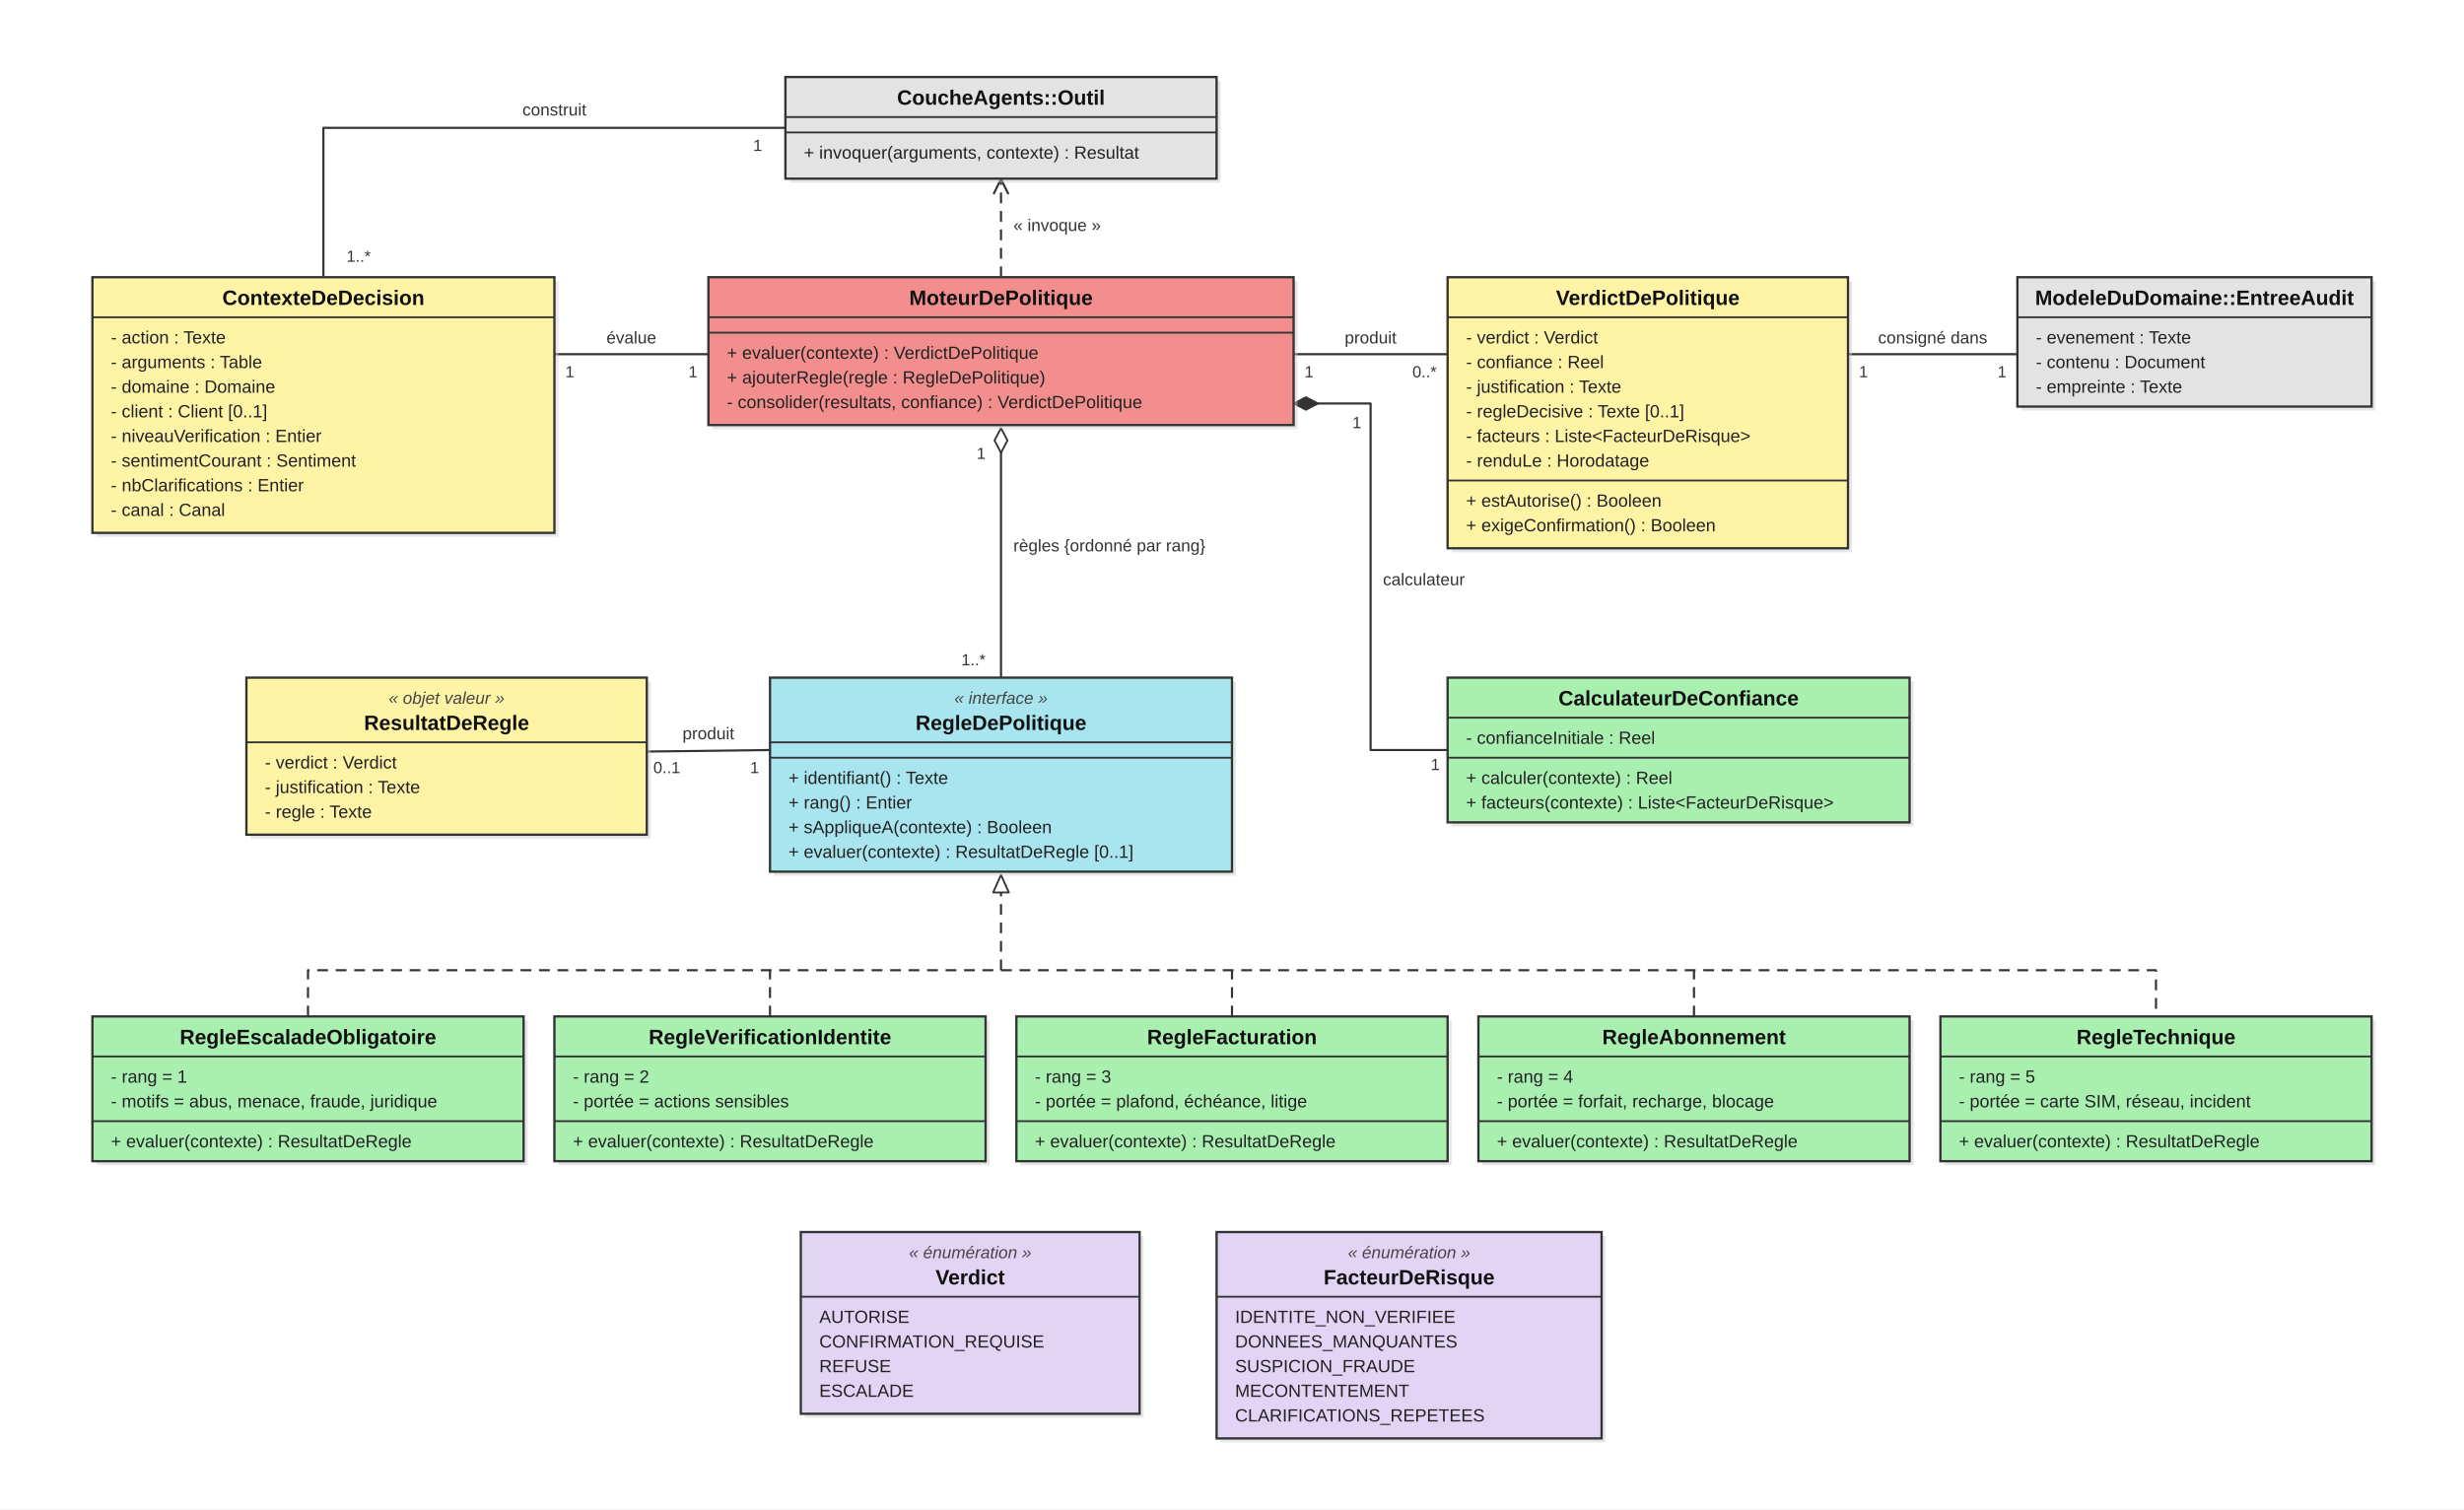
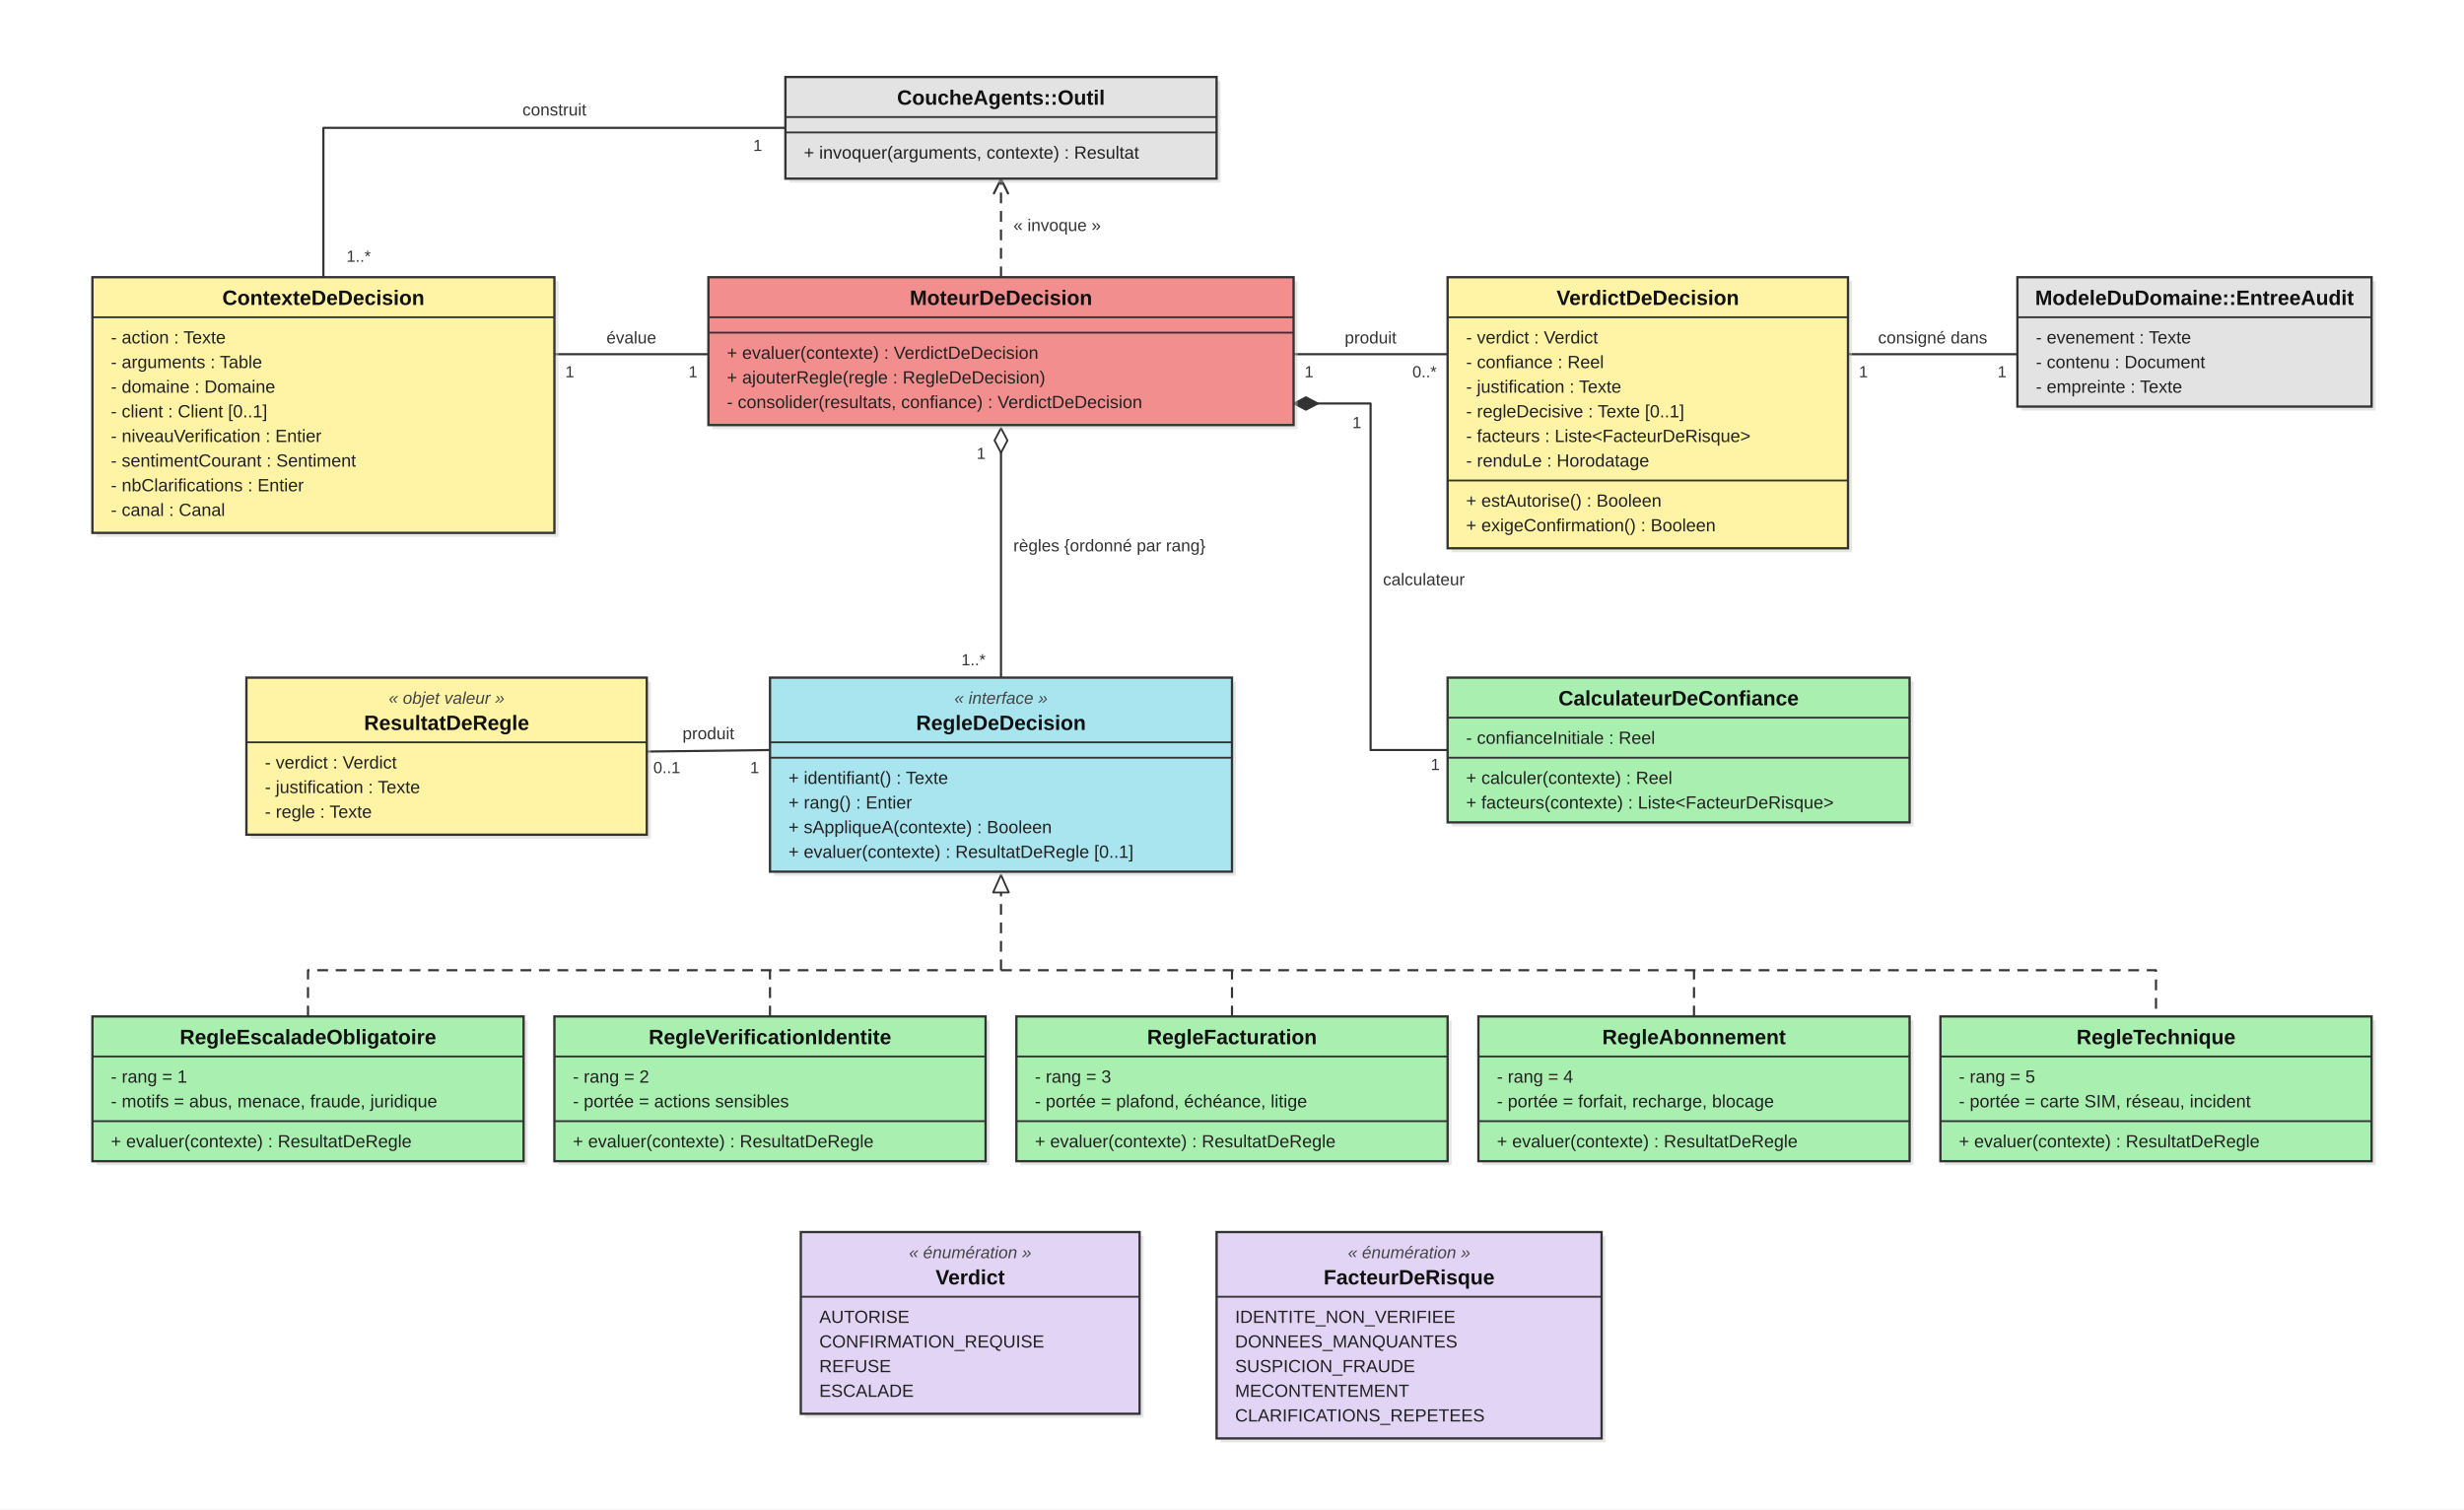
<svg xmlns="http://www.w3.org/2000/svg" viewBox="0 0 1600 980" width="1600" height="980">
  <style>
    .cname { font-size: 13.5px; font-weight: 700; fill: #111; }
    .cname, .feat, .mult, .stereo { font-family: Arial, Helvetica, sans-serif; }
    .stereo { font-size: 11px; font-style: italic; fill: #444; }
    .feat { font-size: 11.5px; fill: #222; }
    .mult { font-size: 10.5px; fill: #333; paint-order: stroke; stroke: #FFFFFF; stroke-width: 3.2; }
    .mult, .rel, .reld, .role { stroke-linejoin: round; }
    .role { font-family: Arial, Helvetica, sans-serif; font-size: 11px; fill: #333; paint-order: stroke; stroke: #FFFFFF; stroke-width: 3.2; }
    .rel, .reld { fill: none; stroke: #333; stroke-width: 1.4; }
    .reld { stroke-dasharray: 7, 5; }
    .sep { stroke: #333; stroke-width: 1.2; }
    .shd { fill: #c9c9c9; opacity: .45; }
    .bx { stroke: #333; stroke-width: 1.5; }
    .green { fill: #a9efb0; }
    .yellow { fill: #fff4a6; }
    .purple { fill: #e2d4f5; }
    .grey { fill: #e3e3e3; }
  </style>
  <defs>
    <marker id="gen" viewBox="0 0 13 12" refX="12.3" refY="6" markerWidth="13" markerHeight="12" orient="auto" markerUnits="userSpaceOnUse">
      <path d="M.8.9 12.2 6 .8 11.1Z" fill="#FFFFFF" stroke="#333" stroke-width="1.2" stroke-linejoin="round" />
    </marker>
    <marker id="real" viewBox="0 0 13 12" refX="12.3" refY="6" markerWidth="13" markerHeight="12" orient="auto" markerUnits="userSpaceOnUse">
      <path d="M.8.9 12.2 6 .8 11.1Z" fill="#FFFFFF" stroke="#333" stroke-width="1.2" stroke-linejoin="round" />
    </marker>
    <marker id="dep" viewBox="0 0 12 12" refX="10.6" refY="6" markerWidth="12" markerHeight="12" orient="auto" markerUnits="userSpaceOnUse">
      <path d="M1 1.4 10.4 6 1 10.6" fill="none" stroke="#333" stroke-width="1.4" stroke-linecap="round" stroke-linejoin="round" />
    </marker>
    <marker id="aggr" viewBox="0 0 18 11" refX="1" refY="5.5" markerWidth="18" markerHeight="11" orient="auto" markerUnits="userSpaceOnUse">
      <path d="m1 5.5 8-4.2 8 4.2-8 4.2Z" fill="#FFFFFF" stroke="#333" stroke-width="1.2" stroke-linejoin="round" />
    </marker>
    <marker id="comp" viewBox="0 0 18 11" refX="1" refY="5.5" markerWidth="18" markerHeight="11" orient="auto" markerUnits="userSpaceOnUse">
      <path d="m1 5.5 8-4.2 8 4.2-8 4.2Z" fill="#333" stroke="#333" stroke-linejoin="round" />
    </marker>
  </defs>
  <path fill="#FFFFFF" d="M0 0h1600v980H0z" />
  <g id="relations">
    <path d="M510 83H210v97" class="rel" />
    <text x="360" y="75" text-anchor="middle" class="role">construit</text>
    <text x="492" y="98" text-anchor="middle" class="mult">1</text>
    <text x="225" y="170" class="mult">1..*</text>
    <path d="M650 180v-64" class="reld" marker-end="url(#dep)" />
    <text x="658" y="150" class="role">« invoque »</text>
    <path d="M460 230H360" class="rel" />
    <text x="410" y="223" text-anchor="middle" class="role">évalue</text>
    <text x="450" y="245" text-anchor="middle" class="mult">1</text>
    <text x="370" y="245" text-anchor="middle" class="mult">1</text>
    <path d="M840 230h100" class="rel" />
    <text x="890" y="223" text-anchor="middle" class="role">produit</text>
    <text x="850" y="245" text-anchor="middle" class="mult">1</text>
    <text x="925" y="245" text-anchor="middle" class="mult">0..*</text>
    <path d="M1200 230h110" class="rel" />
    <text x="1255" y="223" text-anchor="middle" class="role">consigné dans</text>
    <text x="1210" y="245" text-anchor="middle" class="mult">1</text>
    <text x="1300" y="245" text-anchor="middle" class="mult">1</text>
    <path d="M650 278v162" class="rel" marker-start="url(#aggr)" />
    <text x="640" y="298" text-anchor="end" class="mult">1</text>
    <text x="640" y="432" text-anchor="end" class="mult">1..*</text>
    <text x="658" y="358" class="role">règles {ordonné par rang}</text>
    <path d="M840 262h50v225h50" class="rel" marker-start="url(#comp)" />
    <text x="898" y="380" class="role">calculateur</text>
    <text x="884" y="278" text-anchor="end" class="mult">1</text>
    <text x="932" y="500" text-anchor="middle" class="mult">1</text>
    <path d="m500 487-80 1" class="rel" />
    <text x="460" y="480" text-anchor="middle" class="role">produit</text>
    <text x="490" y="502" text-anchor="middle" class="mult">1</text>
    <text x="433" y="502" text-anchor="middle" class="mult">0..1</text>
    <path d="M200 660v-30h1200v30m-900 0v-30m300 30v-30m300 30v-30" class="reld" />
    <path d="M650 630v-62" class="reld" marker-end="url(#real)" />
  </g>
  <path class="shd" d="M512.6 52.6h280v66h-280z" />
  <path class="bx grey" d="M510 50h280v66H510z" />
  <text x="650" y="68" text-anchor="middle" class="cname">CoucheAgents::Outil</text>
  <path class="sep" d="M510 76h280M510 86h280" />
  <text x="522" y="103" class="feat">+ invoquer(arguments, contexte) : Resultat</text>
  <path class="shd" d="M62.6 182.6h300v166h-300z" />
  <path class="bx yellow" d="M60 180h300v166H60z" />
  <text x="210" y="198" text-anchor="middle" class="cname">ContexteDeDecision</text>
  <path class="sep" d="M60 206h300" />
  <text x="72" y="223" class="feat">- action : Texte</text>
  <text x="72" y="239" class="feat">- arguments : Table</text>
  <text x="72" y="255" class="feat">- domaine : Domaine</text>
  <text x="72" y="271" class="feat">- client : Client [0..1]</text>
  <text x="72" y="287" class="feat">- niveauVerification : Entier</text>
  <text x="72" y="303" class="feat">- sentimentCourant : Sentiment</text>
  <text x="72" y="319" class="feat">- nbClarifications : Entier</text>
  <text x="72" y="335" class="feat">- canal : Canal</text>
  <path class="shd" d="M462.6 182.6h380v96h-380z" />
  <path class="bx" style="fill:#f28e8e" d="M460 180h380v96H460z" />
-   <text x="650" y="198" text-anchor="middle" class="cname">MoteurDePolitique</text>
+   <text x="650" y="198" text-anchor="middle" class="cname">MoteurDeDecision</text>
  <path class="sep" d="M460 206h380m-380 10h380" />
-   <text x="472" y="233" class="feat">+ evaluer(contexte) : VerdictDePolitique</text>
-   <text x="472" y="249" class="feat">+ ajouterRegle(regle : RegleDePolitique)</text>
-   <text x="472" y="265" class="feat">- consolider(resultats, confiance) : VerdictDePolitique</text>
+   <text x="472" y="233" class="feat">+ evaluer(contexte) : VerdictDeDecision</text>
+   <text x="472" y="249" class="feat">+ ajouterRegle(regle : RegleDeDecision)</text>
+   <text x="472" y="265" class="feat">- consolider(resultats, confiance) : VerdictDeDecision</text>
  <path class="shd" d="M942.6 182.6h260v176h-260z" />
  <path class="bx yellow" d="M940 180h260v176H940z" />
-   <text x="1070" y="198" text-anchor="middle" class="cname">VerdictDePolitique</text>
+   <text x="1070" y="198" text-anchor="middle" class="cname">VerdictDeDecision</text>
  <path class="sep" d="M940 206h260" />
  <text x="952" y="223" class="feat">- verdict : Verdict</text>
  <text x="952" y="239" class="feat">- confiance : Reel</text>
  <text x="952" y="255" class="feat">- justification : Texte</text>
  <text x="952" y="271" class="feat">- regleDecisive : Texte [0..1]</text>
  <text x="952" y="287" class="feat">- facteurs : Liste&lt;FacteurDeRisque&gt;</text>
  <text x="952" y="303" class="feat">- renduLe : Horodatage</text>
  <path class="sep" d="M940 312h260" />
  <text x="952" y="329" class="feat">+ estAutorise() : Booleen</text>
  <text x="952" y="345" class="feat">+ exigeConfirmation() : Booleen</text>
  <path class="shd" d="M1312.6 182.6h230v84h-230z" />
  <path class="bx grey" d="M1310 180h230v84h-230z" />
  <text x="1425" y="198" text-anchor="middle" class="cname">ModeleDuDomaine::EntreeAudit</text>
  <path class="sep" d="M1310 206h230" />
  <text x="1322" y="223" class="feat">- evenement : Texte</text>
  <text x="1322" y="239" class="feat">- contenu : Document</text>
  <text x="1322" y="255" class="feat">- empreinte : Texte</text>
  <path class="shd" d="M162.6 442.6h260v102h-260z" />
  <path class="bx yellow" d="M160 440h260v102H160z" />
  <text x="290" y="457" text-anchor="middle" class="stereo">« objet valeur »</text>
  <text x="290" y="474" text-anchor="middle" class="cname">ResultatDeRegle</text>
  <path class="sep" d="M160 482h260" />
  <text x="172" y="499" class="feat">- verdict : Verdict</text>
  <text x="172" y="515" class="feat">- justification : Texte</text>
  <text x="172" y="531" class="feat">- regle : Texte</text>
  <path class="shd" d="M502.6 442.6h300v126h-300z" />
  <path class="bx" style="fill:#a9e5ef" d="M500 440h300v126H500z" />
  <text x="650" y="457" text-anchor="middle" class="stereo">« interface »</text>
-   <text x="650" y="474" text-anchor="middle" class="cname">RegleDePolitique</text>
+   <text x="650" y="474" text-anchor="middle" class="cname">RegleDeDecision</text>
  <path class="sep" d="M500 482h300m-300 10h300" />
  <text x="512" y="509" class="feat">+ identifiant() : Texte</text>
  <text x="512" y="525" class="feat">+ rang() : Entier</text>
  <text x="512" y="541" class="feat">+ sAppliqueA(contexte) : Booleen</text>
  <text x="512" y="557" class="feat">+ evaluer(contexte) : ResultatDeRegle [0..1]</text>
  <path class="shd" d="M942.6 442.6h300v94h-300z" />
  <path class="bx green" d="M940 440h300v94H940z" />
  <text x="1090" y="458" text-anchor="middle" class="cname">CalculateurDeConfiance</text>
  <path class="sep" d="M940 466h300" />
  <text x="952" y="483" class="feat">- confianceInitiale : Reel</text>
  <path class="sep" d="M940 492h300" />
  <text x="952" y="509" class="feat">+ calculer(contexte) : Reel</text>
  <text x="952" y="525" class="feat">+ facteurs(contexte) : Liste&lt;FacteurDeRisque&gt;</text>
  <path class="shd" d="M62.6 662.6h280v94h-280z" />
  <path class="bx green" d="M60 660h280v94H60z" />
  <text x="200" y="678" text-anchor="middle" class="cname">RegleEscaladeObligatoire</text>
  <path class="sep" d="M60 686h280" />
  <text x="72" y="703" class="feat">- rang = 1</text>
  <text x="72" y="719" class="feat">- motifs = abus, menace, fraude, juridique</text>
  <path class="sep" d="M60 728h280" />
  <text x="72" y="745" class="feat">+ evaluer(contexte) : ResultatDeRegle</text>
  <path class="shd" d="M362.6 662.6h280v94h-280z" />
  <path class="bx green" d="M360 660h280v94H360z" />
  <text x="500" y="678" text-anchor="middle" class="cname">RegleVerificationIdentite</text>
  <path class="sep" d="M360 686h280" />
  <text x="372" y="703" class="feat">- rang = 2</text>
  <text x="372" y="719" class="feat">- portée = actions sensibles</text>
  <path class="sep" d="M360 728h280" />
  <text x="372" y="745" class="feat">+ evaluer(contexte) : ResultatDeRegle</text>
  <path class="shd" d="M662.6 662.6h280v94h-280z" />
  <path class="bx green" d="M660 660h280v94H660z" />
  <text x="800" y="678" text-anchor="middle" class="cname">RegleFacturation</text>
  <path class="sep" d="M660 686h280" />
  <text x="672" y="703" class="feat">- rang = 3</text>
  <text x="672" y="719" class="feat">- portée = plafond, échéance, litige</text>
  <path class="sep" d="M660 728h280" />
  <text x="672" y="745" class="feat">+ evaluer(contexte) : ResultatDeRegle</text>
  <path class="shd" d="M962.6 662.6h280v94h-280z" />
  <path class="bx green" d="M960 660h280v94H960z" />
  <text x="1100" y="678" text-anchor="middle" class="cname">RegleAbonnement</text>
  <path class="sep" d="M960 686h280" />
  <text x="972" y="703" class="feat">- rang = 4</text>
  <text x="972" y="719" class="feat">- portée = forfait, recharge, blocage</text>
  <path class="sep" d="M960 728h280" />
  <text x="972" y="745" class="feat">+ evaluer(contexte) : ResultatDeRegle</text>
  <path class="shd" d="M1262.6 662.6h280v94h-280z" />
  <path class="bx green" d="M1260 660h280v94h-280z" />
  <text x="1400" y="678" text-anchor="middle" class="cname">RegleTechnique</text>
  <path class="sep" d="M1260 686h280" />
  <text x="1272" y="703" class="feat">- rang = 5</text>
  <text x="1272" y="719" class="feat">- portée = carte SIM, réseau, incident</text>
  <path class="sep" d="M1260 728h280" />
  <text x="1272" y="745" class="feat">+ evaluer(contexte) : ResultatDeRegle</text>
  <path class="shd" d="M522.6 802.6h220v118h-220z" />
  <path class="bx purple" d="M520 800h220v118H520z" />
  <text x="630" y="817" text-anchor="middle" class="stereo">« énumération »</text>
  <text x="630" y="834" text-anchor="middle" class="cname">Verdict</text>
  <path class="sep" d="M520 842h220" />
  <text x="532" y="859" class="feat">AUTORISE</text>
  <text x="532" y="875" class="feat">CONFIRMATION_REQUISE</text>
  <text x="532" y="891" class="feat">REFUSE</text>
  <text x="532" y="907" class="feat">ESCALADE</text>
  <path class="shd" d="M792.6 802.6h250v134h-250z" />
  <path class="bx purple" d="M790 800h250v134H790z" />
  <text x="915" y="817" text-anchor="middle" class="stereo">« énumération »</text>
  <text x="915" y="834" text-anchor="middle" class="cname">FacteurDeRisque</text>
  <path class="sep" d="M790 842h250" />
  <text x="802" y="859" class="feat">IDENTITE_NON_VERIFIEE</text>
  <text x="802" y="875" class="feat">DONNEES_MANQUANTES</text>
  <text x="802" y="891" class="feat">SUSPICION_FRAUDE</text>
  <text x="802" y="907" class="feat">MECONTENTEMENT</text>
  <text x="802" y="923" class="feat">CLARIFICATIONS_REPETEES</text>
</svg>
